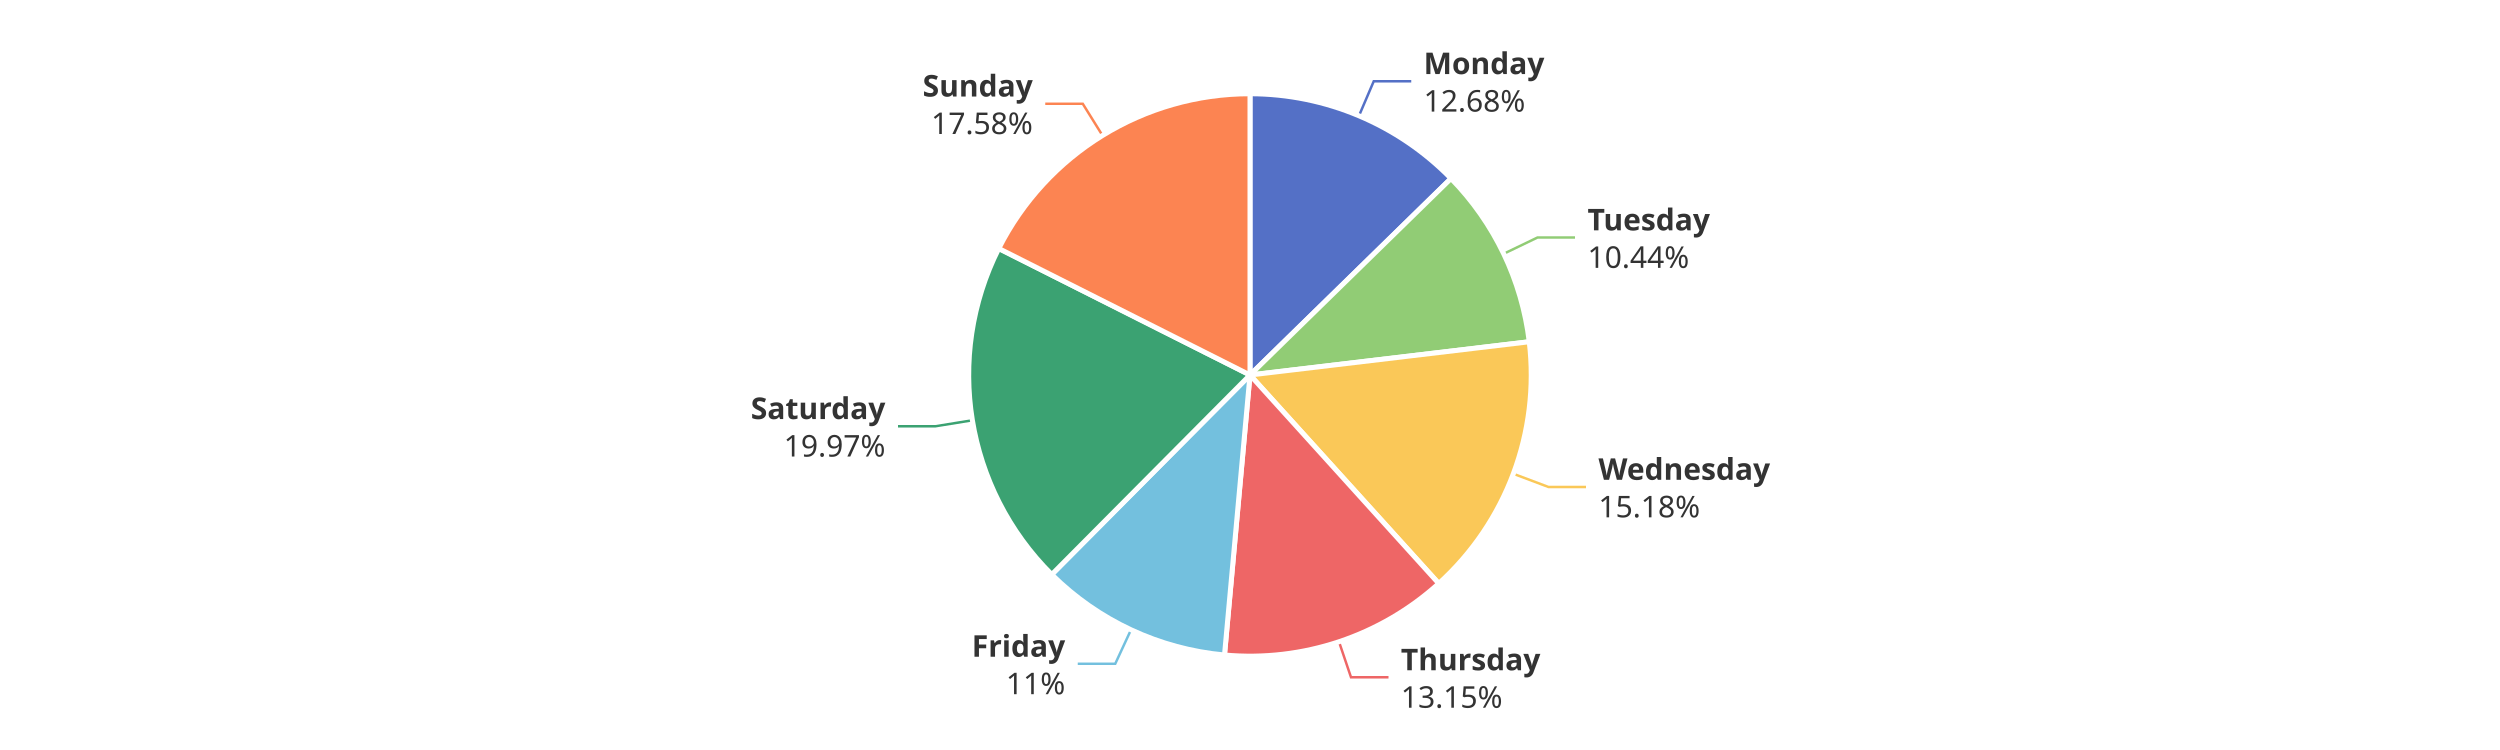
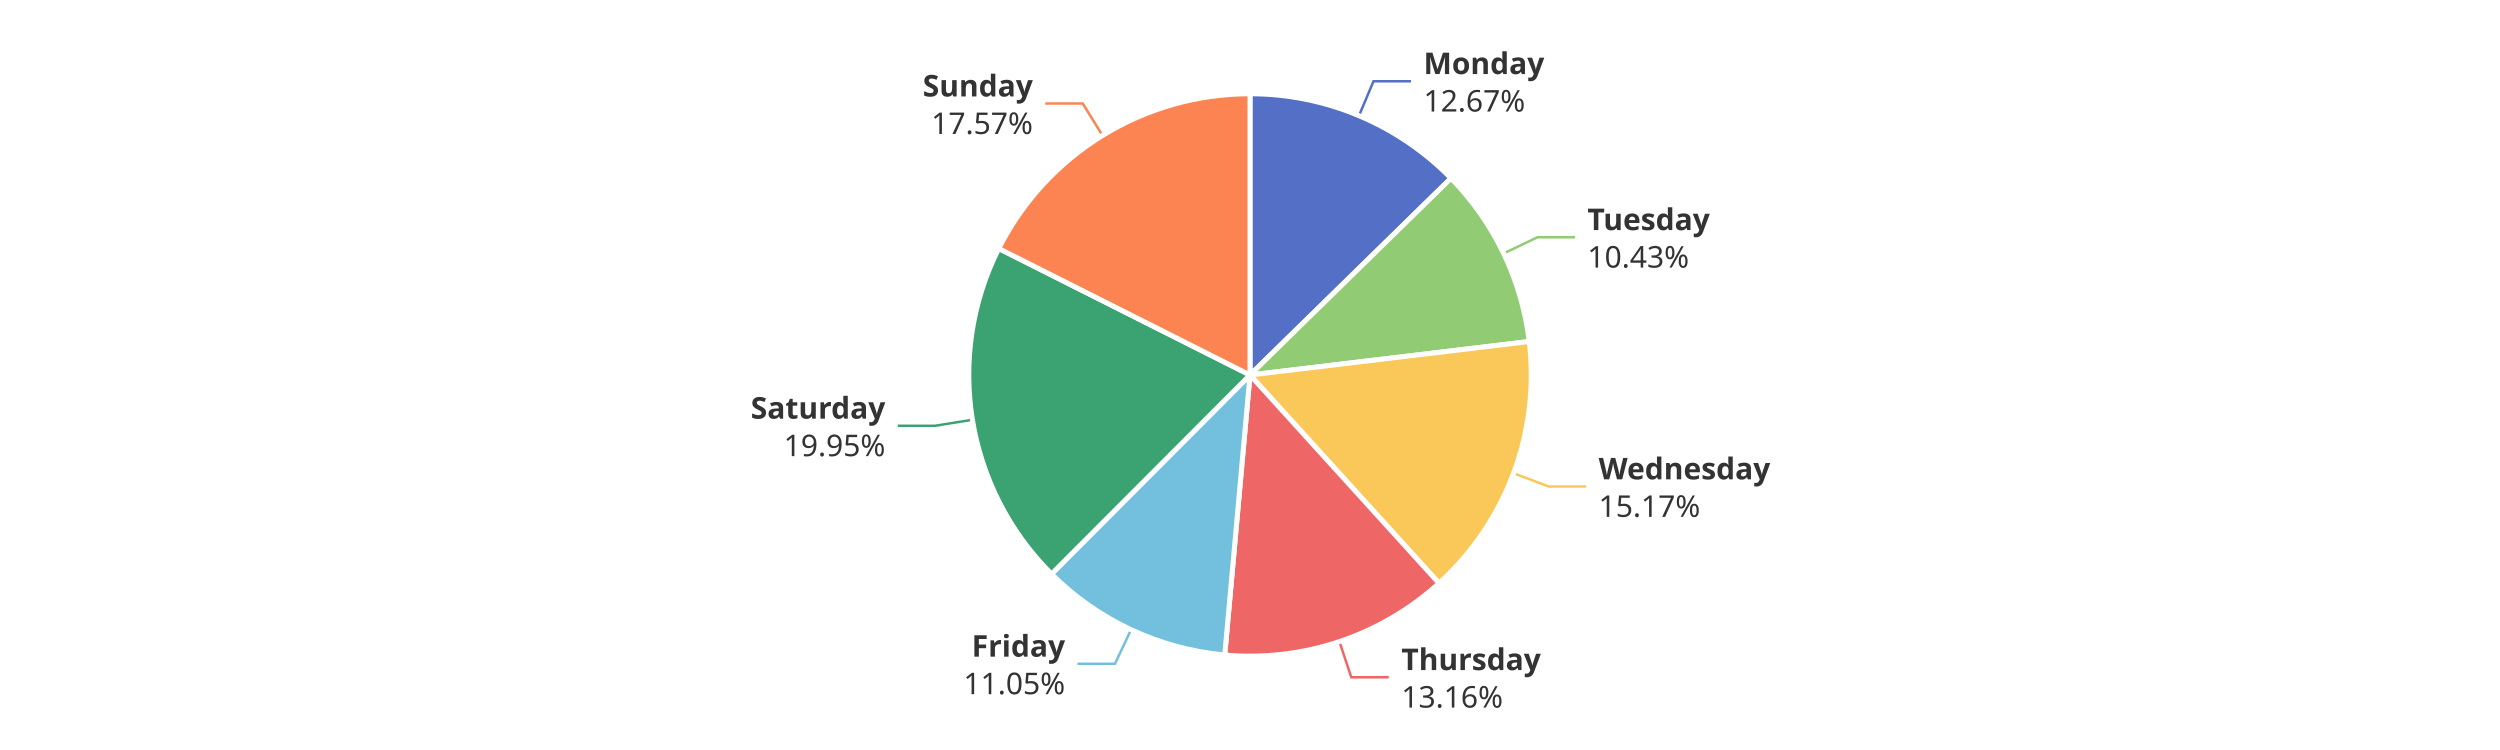
<svg xmlns="http://www.w3.org/2000/svg" width="1000" height="300" version="1.1" baseProfile="full" viewBox="0 0 1000 300">
  <rect width="1000" height="300" x="0" y="0" id="0" fill="#ffffff" />
-   <polyline points="543.6 46.3 549.5 32.5 564.5 32.5" fill="none" stroke="#5470c6" />
-   <polyline points="601.5 101.5 615 95 630 95" fill="none" stroke="#91cc75" />
-   <polyline points="605.3 189.5 619.4 194.8 634.4 194.8" fill="none" stroke="#fac858" />
-   <polyline points="535.6 256.7 540.4 270.9 555.4 270.9" fill="none" stroke="#ee6666" />
-   <polyline points="452.4 251.9 446.1 265.5 431.1 265.5" fill="none" stroke="#73c0de" />
-   <polyline points="389 168.1 374.2 170.5 359.2 170.5" fill="none" stroke="#3ba272" />
-   <polyline points="441 54.2 433.1 41.5 418.1 41.5" fill="none" stroke="#fc8452" />
-   <path d="M500 37.5A112.5 112.5 0 0 1 580.4 71.4L500 150Z" fill="#5470c6" stroke="#fff" stroke-width="2" stroke-linejoin="round" />
-   <path d="M580.4 71.4A112.5 112.5 0 0 1 611.7 136.7L500 150Z" fill="#91cc75" stroke="#fff" stroke-width="2" stroke-linejoin="round" />
-   <path d="M611.7 136.7A112.5 112.5 0 0 1 575.5 233.4L500 150Z" fill="#fac858" stroke="#fff" stroke-width="2" stroke-linejoin="round" />
-   <path d="M575.5 233.4A112.5 112.5 0 0 1 489.8 262L500 150Z" fill="#ee6666" stroke="#fff" stroke-width="2" stroke-linejoin="round" />
-   <path d="M489.8 262A112.5 112.5 0 0 1 420.7 229.8L500 150Z" fill="#73c0de" stroke="#fff" stroke-width="2" stroke-linejoin="round" />
-   <path d="M420.7 229.8A112.5 112.5 0 0 1 399.5 99.4L500 150Z" fill="#3ba272" stroke="#fff" stroke-width="2" stroke-linejoin="round" />
+   <polyline points="543.6 46.3 549.4 32.5 564.4 32.5" fill="none" stroke="#5470c6" />
+   <polyline points="601.4 101.4 615 94.9 630 94.9" fill="none" stroke="#91cc75" />
+   <polyline points="605.4 189.3 619.5 194.6 634.5 194.6" fill="none" stroke="#fac858" />
+   <polyline points="535.8 256.7 540.5 270.9 555.5 270.9" fill="none" stroke="#ee6666" />
+   <polyline points="452.4 251.9 446 265.5 431 265.5" fill="none" stroke="#73c0de" />
+   <polyline points="388.9 167.9 374.1 170.3 359.1 170.3" fill="none" stroke="#3ba272" />
+   <polyline points="441 54.2 433.1 41.4 418.1 41.4" fill="none" stroke="#fc8452" />
+   <path d="M500 37.5A112.5 112.5 0 0 1 580.4 71.3L500 150Z" fill="#5470c6" stroke="#fff" stroke-width="2" stroke-linejoin="round" />
+   <path d="M580.4 71.3A112.5 112.5 0 0 1 611.7 136.6L500 150Z" fill="#91cc75" stroke="#fff" stroke-width="2" stroke-linejoin="round" />
+   <path d="M611.7 136.6A112.5 112.5 0 0 1 575.6 233.3L500 150Z" fill="#fac858" stroke="#fff" stroke-width="2" stroke-linejoin="round" />
+   <path d="M575.6 233.3A112.5 112.5 0 0 1 489.9 262L500 150Z" fill="#ee6666" stroke="#fff" stroke-width="2" stroke-linejoin="round" />
+   <path d="M489.9 262A112.5 112.5 0 0 1 420.6 229.6L500 150Z" fill="#73c0de" stroke="#fff" stroke-width="2" stroke-linejoin="round" />
+   <path d="M420.6 229.6A112.5 112.5 0 0 1 399.5 99.4L500 150Z" fill="#3ba272" stroke="#fff" stroke-width="2" stroke-linejoin="round" />
  <path d="M399.5 99.4A112.5 112.5 0 0 1 500 37.5L500 150Z" fill="#fc8452" stroke="#fff" stroke-width="2" stroke-linejoin="round" />
-   <path d="M0 -15l42.8 0l0 30l-42.8 0Z" transform="translate(569.4575 32.4832)" fill="none" />
-   <text dominant-baseline="central" text-anchor="start" style="font-size:12px;font-family:sans-serif;font-weight:bold;" y="-7.5" transform="translate(569.4575 32.4832)" fill="#333" stroke="rgb(255,255,255)" stroke-width="2" paint-order="stroke" stroke-miterlimit="2">Monday</text>
-   <text dominant-baseline="central" text-anchor="start" style="font-size:12px;font-family:sans-serif;" y="7.5" transform="translate(569.4575 32.4832)" fill="#333" stroke="rgb(255,255,255)" stroke-width="2" paint-order="stroke" stroke-miterlimit="2">12.68%</text>
-   <path d="M0 -15l46.2 0l0 30l-46.2 0Z" transform="translate(635.0221 94.9894)" fill="none" />
-   <text dominant-baseline="central" text-anchor="start" style="font-size:12px;font-family:sans-serif;font-weight:bold;" y="-7.5" transform="translate(635.0221 94.9894)" fill="#333" stroke="rgb(255,255,255)" stroke-width="2" paint-order="stroke" stroke-miterlimit="2">Tuesday</text>
-   <text dominant-baseline="central" text-anchor="start" style="font-size:12px;font-family:sans-serif;" y="7.5" transform="translate(635.0221 94.9894)" fill="#333" stroke="rgb(255,255,255)" stroke-width="2" paint-order="stroke" stroke-miterlimit="2">10.44%</text>
-   <path d="M0 -15l63.6 0l0 30l-63.6 0Z" transform="translate(639.382 194.7681)" fill="none" />
-   <text dominant-baseline="central" text-anchor="start" style="font-size:12px;font-family:sans-serif;font-weight:bold;" y="-7.5" transform="translate(639.382 194.7681)" fill="#333" stroke="rgb(255,255,255)" stroke-width="2" paint-order="stroke" stroke-miterlimit="2">Wednesday</text>
-   <text dominant-baseline="central" text-anchor="start" style="font-size:12px;font-family:sans-serif;" y="7.5" transform="translate(639.382 194.7681)" fill="#333" stroke="rgb(255,255,255)" stroke-width="2" paint-order="stroke" stroke-miterlimit="2">15.18%</text>
-   <path d="M0 -15l50.2 0l0 30l-50.2 0Z" transform="translate(560.3508 270.9465)" fill="none" />
-   <text dominant-baseline="central" text-anchor="start" style="font-size:12px;font-family:sans-serif;font-weight:bold;" y="-7.5" transform="translate(560.3508 270.9465)" fill="#333" stroke="rgb(255,255,255)" stroke-width="2" paint-order="stroke" stroke-miterlimit="2">Thursday</text>
-   <text dominant-baseline="central" text-anchor="start" style="font-size:12px;font-family:sans-serif;" y="7.5" transform="translate(560.3508 270.9465)" fill="#333" stroke="rgb(255,255,255)" stroke-width="2" paint-order="stroke" stroke-miterlimit="2">13.15%</text>
-   <path d="M-33.4 -15l33.4 0l0 30l-33.4 0Z" transform="translate(426.0758 265.5354)" fill="none" />
-   <text dominant-baseline="central" text-anchor="end" style="font-size:12px;font-family:sans-serif;font-weight:bold;" y="-7.5" transform="translate(426.0758 265.5354)" fill="#333" stroke="rgb(255,255,255)" stroke-width="2" paint-order="stroke" stroke-miterlimit="2">Friday</text>
-   <text dominant-baseline="central" text-anchor="end" style="font-size:12px;font-family:sans-serif;" y="7.5" transform="translate(426.0758 265.5354)" fill="#333" stroke="rgb(255,255,255)" stroke-width="2" paint-order="stroke" stroke-miterlimit="2">11%</text>
-   <path d="M-48.2 -15l48.2 0l0 30l-48.2 0Z" transform="translate(354.1522 170.4595)" fill="none" />
-   <text dominant-baseline="central" text-anchor="end" style="font-size:12px;font-family:sans-serif;font-weight:bold;" y="-7.5" transform="translate(354.1522 170.4595)" fill="#333" stroke="rgb(255,255,255)" stroke-width="2" paint-order="stroke" stroke-miterlimit="2">Saturday</text>
-   <text dominant-baseline="central" text-anchor="end" style="font-size:12px;font-family:sans-serif;" y="7.5" transform="translate(354.1522 170.4595)" fill="#333" stroke="rgb(255,255,255)" stroke-width="2" paint-order="stroke" stroke-miterlimit="2">19.97%</text>
-   <path d="M-40.9 -15l40.9 0l0 30l-40.9 0Z" transform="translate(413.1084 41.4562)" fill="none" />
-   <text dominant-baseline="central" text-anchor="end" style="font-size:12px;font-family:sans-serif;font-weight:bold;" y="-7.5" transform="translate(413.1084 41.4562)" fill="#333" stroke="rgb(255,255,255)" stroke-width="2" paint-order="stroke" stroke-miterlimit="2">Sunday</text>
-   <text dominant-baseline="central" text-anchor="end" style="font-size:12px;font-family:sans-serif;" y="7.5" transform="translate(413.1084 41.4562)" fill="#333" stroke="rgb(255,255,255)" stroke-width="2" paint-order="stroke" stroke-miterlimit="2">17.58%</text>
+   <path d="M0 -15l42.8 0l0 30l-42.8 0Z" transform="translate(569.4205 32.4676)" fill="none" />
+   <text dominant-baseline="central" text-anchor="start" style="font-size:12px;font-family:sans-serif;font-weight:bold;" y="-7.5" transform="translate(569.4205 32.4676)" fill="#333" stroke="rgb(255,255,255)" stroke-width="2" paint-order="stroke" stroke-miterlimit="2">Monday</text>
+   <text dominant-baseline="central" text-anchor="start" style="font-size:12px;font-family:sans-serif;" y="7.5" transform="translate(569.4205 32.4676)" fill="#333" stroke="rgb(255,255,255)" stroke-width="2" paint-order="stroke" stroke-miterlimit="2">12.67%</text>
+   <path d="M0 -15l46.2 0l0 30l-46.2 0Z" transform="translate(634.9702 94.881)" fill="none" />
+   <text dominant-baseline="central" text-anchor="start" style="font-size:12px;font-family:sans-serif;font-weight:bold;" y="-7.5" transform="translate(634.9702 94.881)" fill="#333" stroke="rgb(255,255,255)" stroke-width="2" paint-order="stroke" stroke-miterlimit="2">Tuesday</text>
+   <text dominant-baseline="central" text-anchor="start" style="font-size:12px;font-family:sans-serif;" y="7.5" transform="translate(634.9702 94.881)" fill="#333" stroke="rgb(255,255,255)" stroke-width="2" paint-order="stroke" stroke-miterlimit="2">10.43%</text>
+   <path d="M0 -15l63.6 0l0 30l-63.6 0Z" transform="translate(639.4522 194.5806)" fill="none" />
+   <text dominant-baseline="central" text-anchor="start" style="font-size:12px;font-family:sans-serif;font-weight:bold;" y="-7.5" transform="translate(639.4522 194.5806)" fill="#333" stroke="rgb(255,255,255)" stroke-width="2" paint-order="stroke" stroke-miterlimit="2">Wednesday</text>
+   <text dominant-baseline="central" text-anchor="start" style="font-size:12px;font-family:sans-serif;" y="7.5" transform="translate(639.4522 194.5806)" fill="#333" stroke="rgb(255,255,255)" stroke-width="2" paint-order="stroke" stroke-miterlimit="2">15.17%</text>
+   <path d="M0 -15l50.2 0l0 30l-50.2 0Z" transform="translate(560.5407 270.883)" fill="none" />
+   <text dominant-baseline="central" text-anchor="start" style="font-size:12px;font-family:sans-serif;font-weight:bold;" y="-7.5" transform="translate(560.5407 270.883)" fill="#333" stroke="rgb(255,255,255)" stroke-width="2" paint-order="stroke" stroke-miterlimit="2">Thursday</text>
+   <text dominant-baseline="central" text-anchor="start" style="font-size:12px;font-family:sans-serif;" y="7.5" transform="translate(560.5407 270.883)" fill="#333" stroke="rgb(255,255,255)" stroke-width="2" paint-order="stroke" stroke-miterlimit="2">13.16%</text>
+   <path d="M-40.9 -15l40.9 0l0 30l-40.9 0Z" transform="translate(426.0395 265.5185)" fill="none" />
+   <text dominant-baseline="central" text-anchor="end" style="font-size:12px;font-family:sans-serif;font-weight:bold;" y="-7.5" transform="translate(426.0395 265.5185)" fill="#333" stroke="rgb(255,255,255)" stroke-width="2" paint-order="stroke" stroke-miterlimit="2">Friday</text>
+   <text dominant-baseline="central" text-anchor="end" style="font-size:12px;font-family:sans-serif;" y="7.5" transform="translate(426.0395 265.5185)" fill="#333" stroke="rgb(255,255,255)" stroke-width="2" paint-order="stroke" stroke-miterlimit="2">11.05%</text>
+   <path d="M-48.2 -15l48.2 0l0 30l-48.2 0Z" transform="translate(354.1266 170.3014)" fill="none" />
+   <text dominant-baseline="central" text-anchor="end" style="font-size:12px;font-family:sans-serif;font-weight:bold;" y="-7.5" transform="translate(354.1266 170.3014)" fill="#333" stroke="rgb(255,255,255)" stroke-width="2" paint-order="stroke" stroke-miterlimit="2">Saturday</text>
+   <text dominant-baseline="central" text-anchor="end" style="font-size:12px;font-family:sans-serif;" y="7.5" transform="translate(354.1266 170.3014)" fill="#333" stroke="rgb(255,255,255)" stroke-width="2" paint-order="stroke" stroke-miterlimit="2">19.95%</text>
+   <path d="M-40.9 -15l40.9 0l0 30l-40.9 0Z" transform="translate(413.1425 41.4351)" fill="none" />
+   <text dominant-baseline="central" text-anchor="end" style="font-size:12px;font-family:sans-serif;font-weight:bold;" y="-7.5" transform="translate(413.1425 41.4351)" fill="#333" stroke="rgb(255,255,255)" stroke-width="2" paint-order="stroke" stroke-miterlimit="2">Sunday</text>
+   <text dominant-baseline="central" text-anchor="end" style="font-size:12px;font-family:sans-serif;" y="7.5" transform="translate(413.1425 41.4351)" fill="#333" stroke="rgb(255,255,255)" stroke-width="2" paint-order="stroke" stroke-miterlimit="2">17.57%</text>
</svg>
